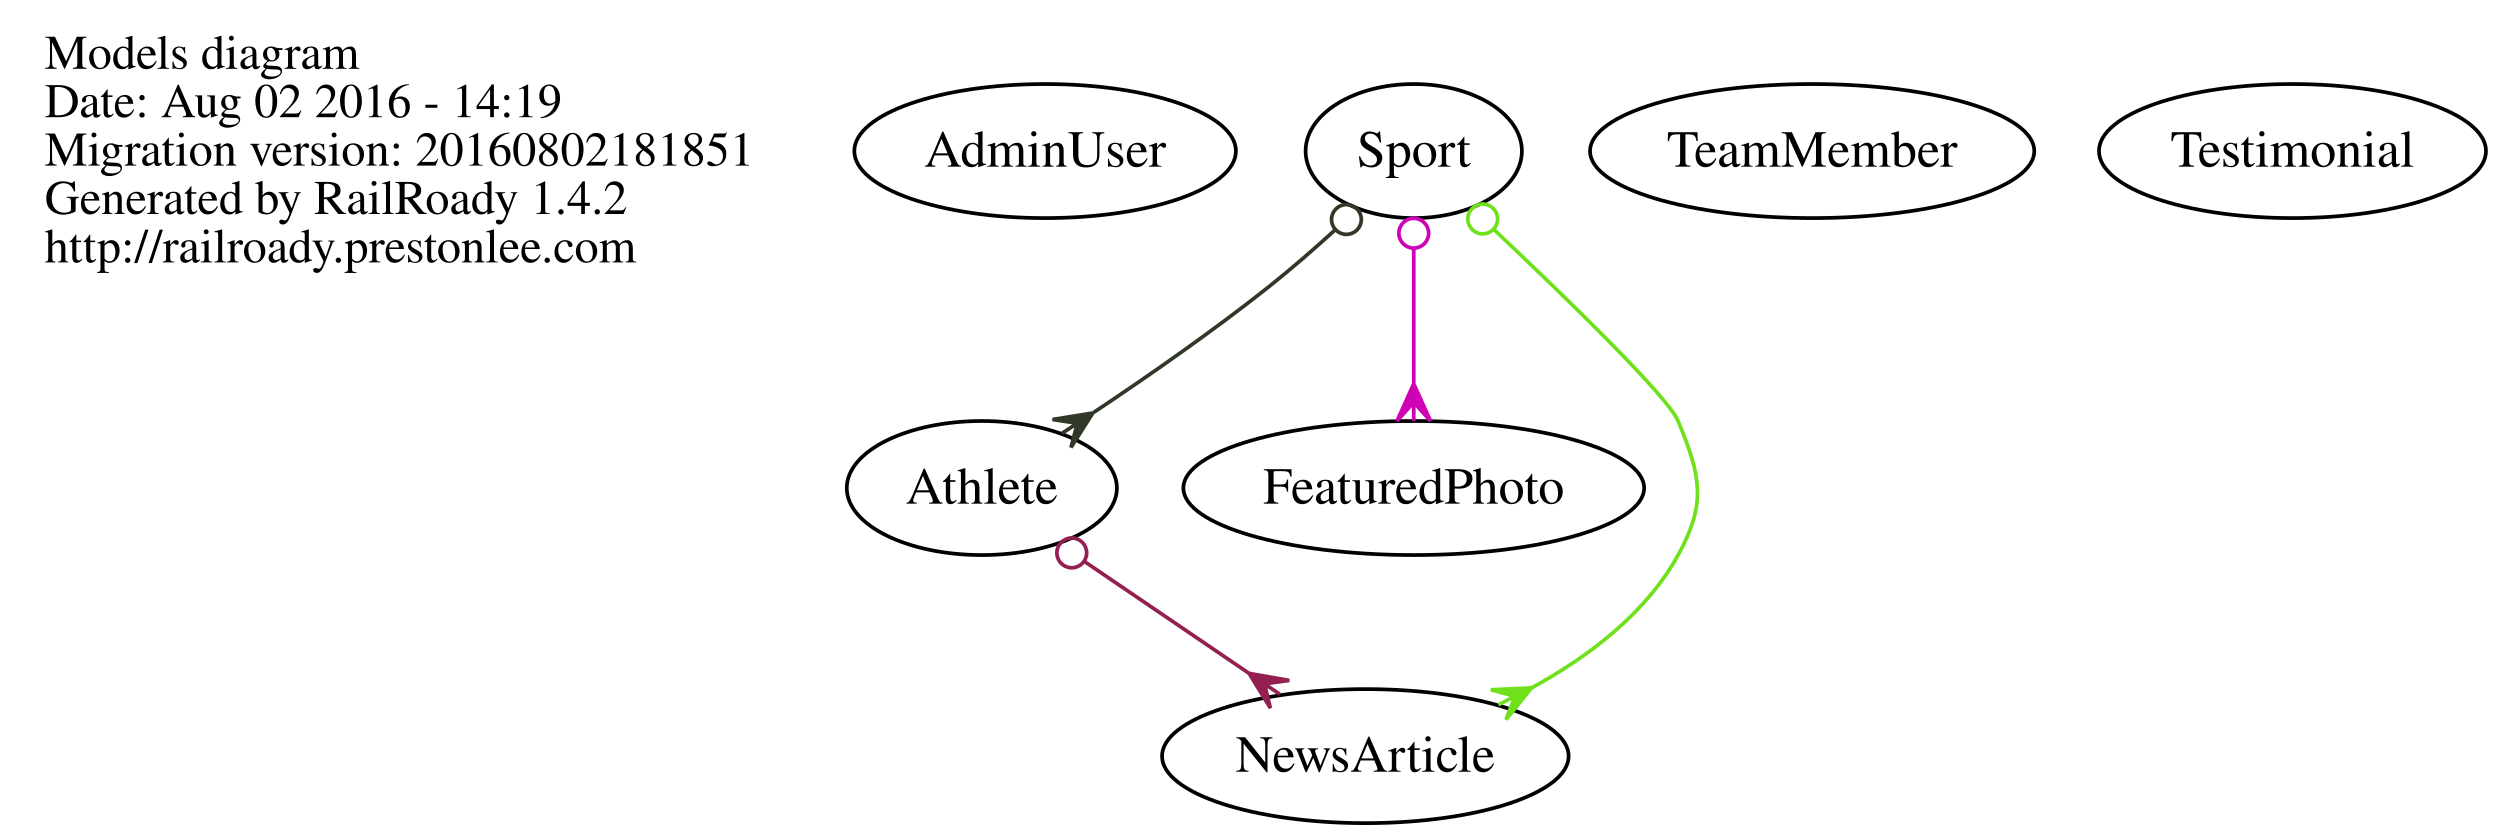
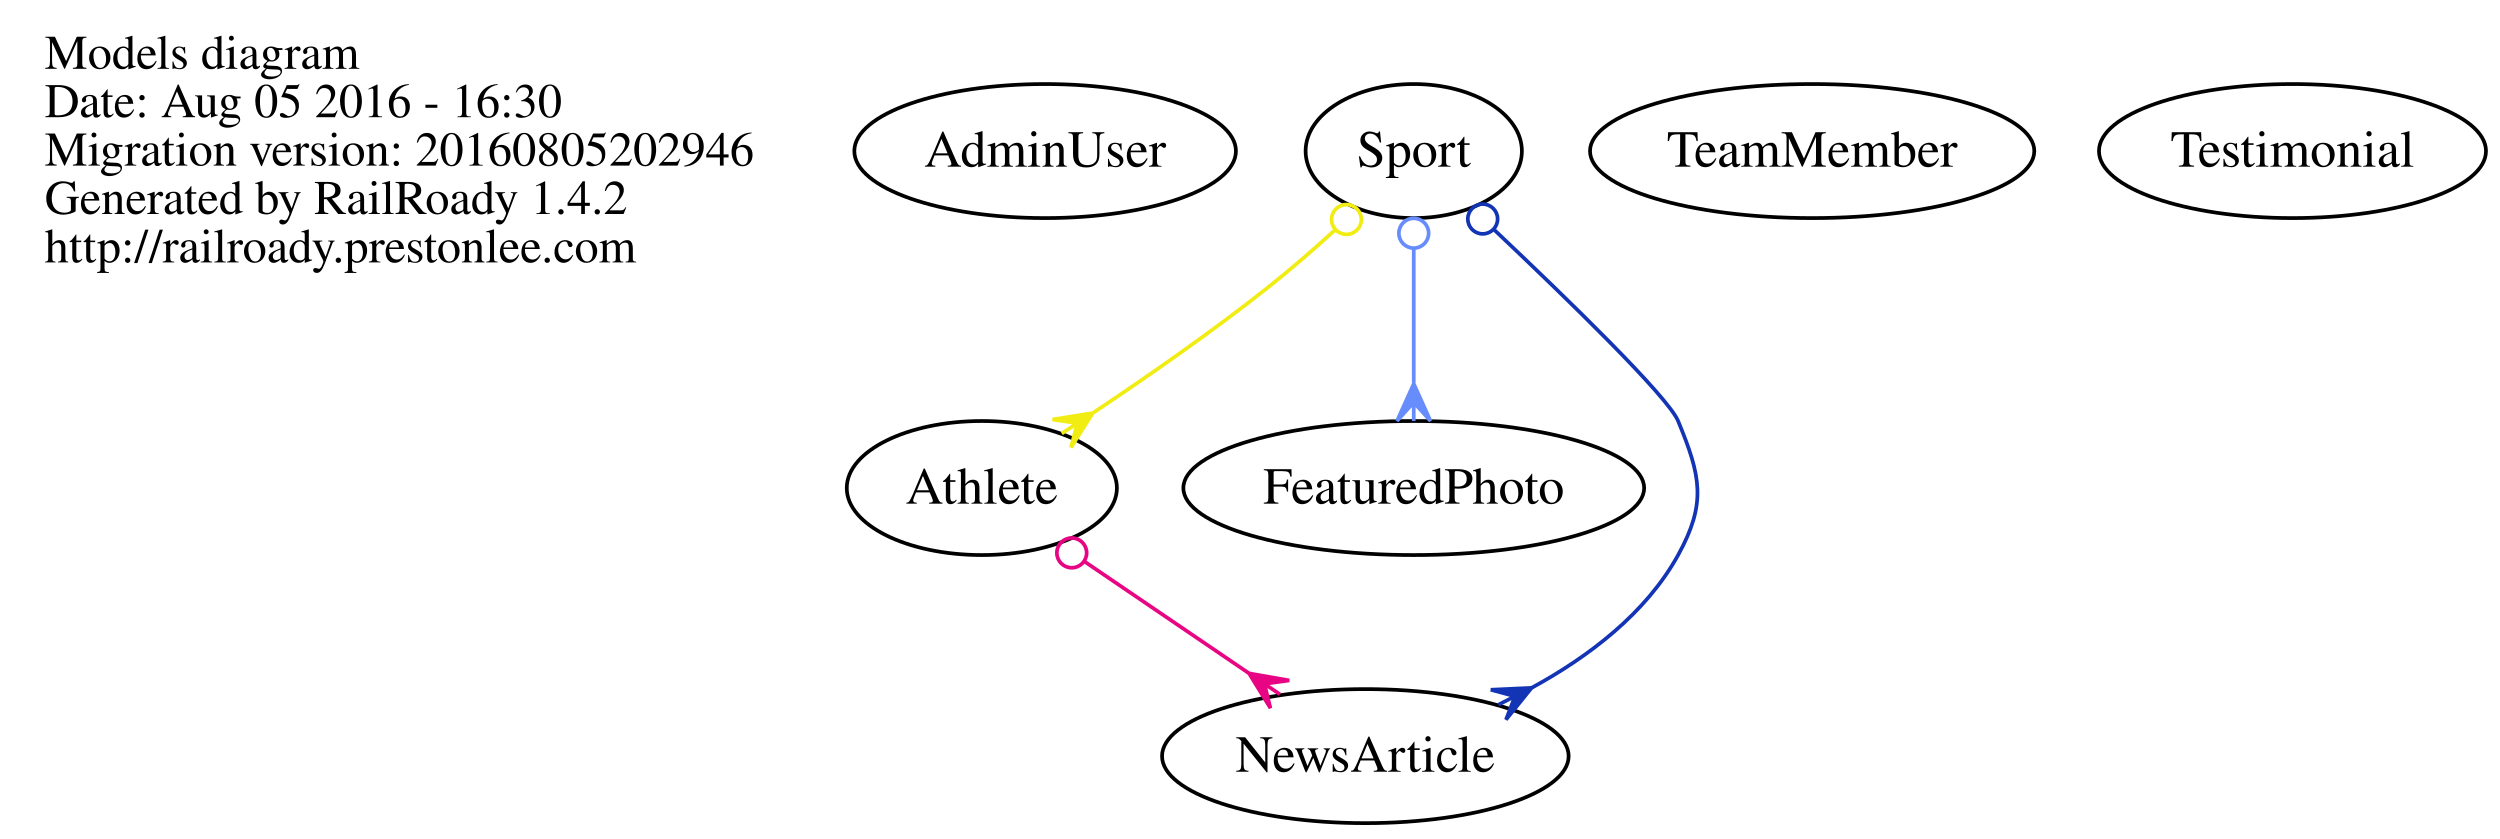
<svg xmlns="http://www.w3.org/2000/svg" width="671pt" height="225pt" viewBox="0.00 0.00 671.42 225.00">
  <g id="graph0" class="graph" transform="scale(1 1) rotate(0) translate(4 221)">
    <polygon fill="none" stroke="none" points="-4,4 -4,-221 667.421,-221 667.421,4 -4,4" />
    <g id="node1" class="node">
      <text text-anchor="start" x="8" y="-202.6" font-family="Times,serif" font-size="13.00">Models diagram</text>
-       <text text-anchor="start" x="8" y="-189.6" font-family="Times,serif" font-size="13.00">Date: Aug 02 2016 - 14:19</text>
-       <text text-anchor="start" x="8" y="-176.6" font-family="Times,serif" font-size="13.00">Migration version: 20160802181851</text>
+       <text text-anchor="start" x="8" y="-189.6" font-family="Times,serif" font-size="13.00">Date: Aug 05 2016 - 16:30</text>
+       <text text-anchor="start" x="8" y="-176.6" font-family="Times,serif" font-size="13.00">Migration version: 20160805202946</text>
      <text text-anchor="start" x="8" y="-163.6" font-family="Times,serif" font-size="13.00">Generated by RailRoady 1.4.2</text>
      <text text-anchor="start" x="8" y="-150.6" font-family="Times,serif" font-size="13.00">http://railroady.prestonlee.com</text>
    </g>
    <g id="node2" class="node">
      <ellipse fill="none" stroke="black" cx="276.688" cy="-180.5" rx="51.242" ry="18" />
      <text text-anchor="middle" x="276.688" y="-176.3" font-family="Times,serif" font-size="14.00">AdminUser</text>
    </g>
    <g id="node3" class="node">
      <ellipse fill="none" stroke="black" cx="259.688" cy="-90" rx="36.273" ry="18" />
      <text text-anchor="middle" x="259.688" y="-85.8" font-family="Times,serif" font-size="14.00">Athlete</text>
    </g>
    <g id="node5" class="node">
      <ellipse fill="none" stroke="black" cx="362.688" cy="-18" rx="54.599" ry="18" />
      <text text-anchor="middle" x="362.688" y="-13.8" font-family="Times,serif" font-size="14.00">NewsArticle</text>
    </g>
    <g id="edge1" class="edge">
-       <path fill="none" stroke="#942052" d="M287.276,-70.251C300.852,-61.024 317.278,-49.861 331.329,-40.312" />
-       <ellipse fill="none" stroke="#942052" cx="283.84" cy="-72.586" rx="4" ry="4" />
-       <polygon fill="#942052" stroke="#942052" points="331.454,-40.227 342.254,-38.328 335.589,-37.416 339.725,-34.606 339.725,-34.606 339.725,-34.606 335.589,-37.416 337.195,-30.884 331.454,-40.227 331.454,-40.227" />
+       <path fill="none" stroke="#e70584" d="M287.276,-70.251C300.852,-61.024 317.278,-49.861 331.329,-40.312" />
+       <ellipse fill="none" stroke="#e70584" cx="283.84" cy="-72.586" rx="4" ry="4" />
+       <polygon fill="#e70584" stroke="#e70584" points="331.454,-40.227 342.254,-38.328 335.589,-37.416 339.725,-34.606 339.725,-34.606 339.725,-34.606 335.589,-37.416 337.195,-30.884 331.454,-40.227 331.454,-40.227" />
    </g>
    <g id="node4" class="node">
      <ellipse fill="none" stroke="black" cx="375.688" cy="-90" rx="61.874" ry="18" />
      <text text-anchor="middle" x="375.688" y="-85.8" font-family="Times,serif" font-size="14.00">FeaturedPhoto</text>
    </g>
    <g id="node6" class="node">
      <ellipse fill="none" stroke="black" cx="375.688" cy="-180.5" rx="29.043" ry="18" />
      <text text-anchor="middle" x="375.688" y="-176.3" font-family="Times,serif" font-size="14.00">Sport</text>
    </g>
    <g id="edge2" class="edge">
-       <path fill="none" stroke="#303927" d="M354.631,-159.379C348.941,-154.208 342.693,-148.764 336.688,-144 321.737,-132.139 304.274,-119.992 289.762,-110.324" />
-       <ellipse fill="none" stroke="#303927" cx="357.609" cy="-162.125" rx="4" ry="4" />
-       <polygon fill="#303927" stroke="#303927" points="289.505,-110.154 283.633,-100.893 285.33,-107.402 281.156,-104.649 281.156,-104.649 281.156,-104.649 285.33,-107.402 278.679,-108.406 289.505,-110.154 289.505,-110.154" />
+       <path fill="none" stroke="#f1ec12" d="M354.631,-159.379C348.941,-154.208 342.693,-148.764 336.688,-144 321.737,-132.139 304.274,-119.992 289.762,-110.324" />
+       <ellipse fill="none" stroke="#f1ec12" cx="357.609" cy="-162.125" rx="4" ry="4" />
+       <polygon fill="#f1ec12" stroke="#f1ec12" points="289.505,-110.154 283.633,-100.893 285.33,-107.402 281.156,-104.649 281.156,-104.649 281.156,-104.649 285.33,-107.402 278.679,-108.406 289.505,-110.154 289.505,-110.154" />
    </g>
    <g id="edge3" class="edge">
-       <path fill="none" stroke="#cf03b6" d="M375.688,-154.189C375.688,-142.971 375.688,-129.752 375.688,-118.311" />
-       <ellipse fill="none" stroke="#cf03b6" cx="375.688" cy="-158.436" rx="4" ry="4" />
-       <polygon fill="#cf03b6" stroke="#cf03b6" points="375.688,-118.011 380.188,-108.011 375.688,-113.011 375.688,-108.011 375.688,-108.011 375.688,-108.011 375.688,-113.011 371.188,-108.011 375.688,-118.011 375.688,-118.011" />
+       <path fill="none" stroke="#678cfb" d="M375.688,-154.189C375.688,-142.971 375.688,-129.752 375.688,-118.311" />
+       <ellipse fill="none" stroke="#678cfb" cx="375.688" cy="-158.436" rx="4" ry="4" />
+       <polygon fill="#678cfb" stroke="#678cfb" points="375.688,-118.011 380.188,-108.011 375.688,-113.011 375.688,-108.011 375.688,-108.011 375.688,-108.011 375.688,-113.011 371.188,-108.011 375.688,-118.011 375.688,-118.011" />
    </g>
    <g id="edge4" class="edge">
-       <path fill="none" stroke="#6fe11b" d="M397.215,-159.43C417.122,-140.618 444.03,-114.449 446.688,-108 452.785,-93.207 454.414,-86.011 446.688,-72 438.056,-56.348 422.643,-44.682 407.355,-36.34" />
-       <ellipse fill="none" stroke="#6fe11b" cx="394.208" cy="-162.26" rx="4" ry="4" />
-       <polygon fill="#6fe11b" stroke="#6fe11b" points="407.338,-36.332 400.456,-27.794 402.879,-34.07 398.42,-31.808 398.42,-31.808 398.42,-31.808 402.879,-34.07 396.384,-35.821 407.338,-36.332 407.338,-36.332" />
+       <path fill="none" stroke="#1234b5" d="M397.215,-159.43C417.122,-140.618 444.03,-114.449 446.688,-108 452.785,-93.207 454.414,-86.011 446.688,-72 438.056,-56.348 422.643,-44.682 407.355,-36.34" />
+       <ellipse fill="none" stroke="#1234b5" cx="394.208" cy="-162.26" rx="4" ry="4" />
+       <polygon fill="#1234b5" stroke="#1234b5" points="407.338,-36.332 400.456,-27.794 402.879,-34.07 398.42,-31.808 398.42,-31.808 398.42,-31.808 402.879,-34.07 396.384,-35.821 407.338,-36.332 407.338,-36.332" />
    </g>
    <g id="node7" class="node">
      <ellipse fill="none" stroke="black" cx="482.688" cy="-180.5" rx="59.659" ry="18" />
      <text text-anchor="middle" x="482.688" y="-176.3" font-family="Times,serif" font-size="14.00">TeamMember</text>
    </g>
    <g id="node8" class="node">
      <ellipse fill="none" stroke="black" cx="611.688" cy="-180.5" rx="51.968" ry="18" />
      <text text-anchor="middle" x="611.688" y="-176.3" font-family="Times,serif" font-size="14.00">Testimonial</text>
    </g>
  </g>
</svg>
